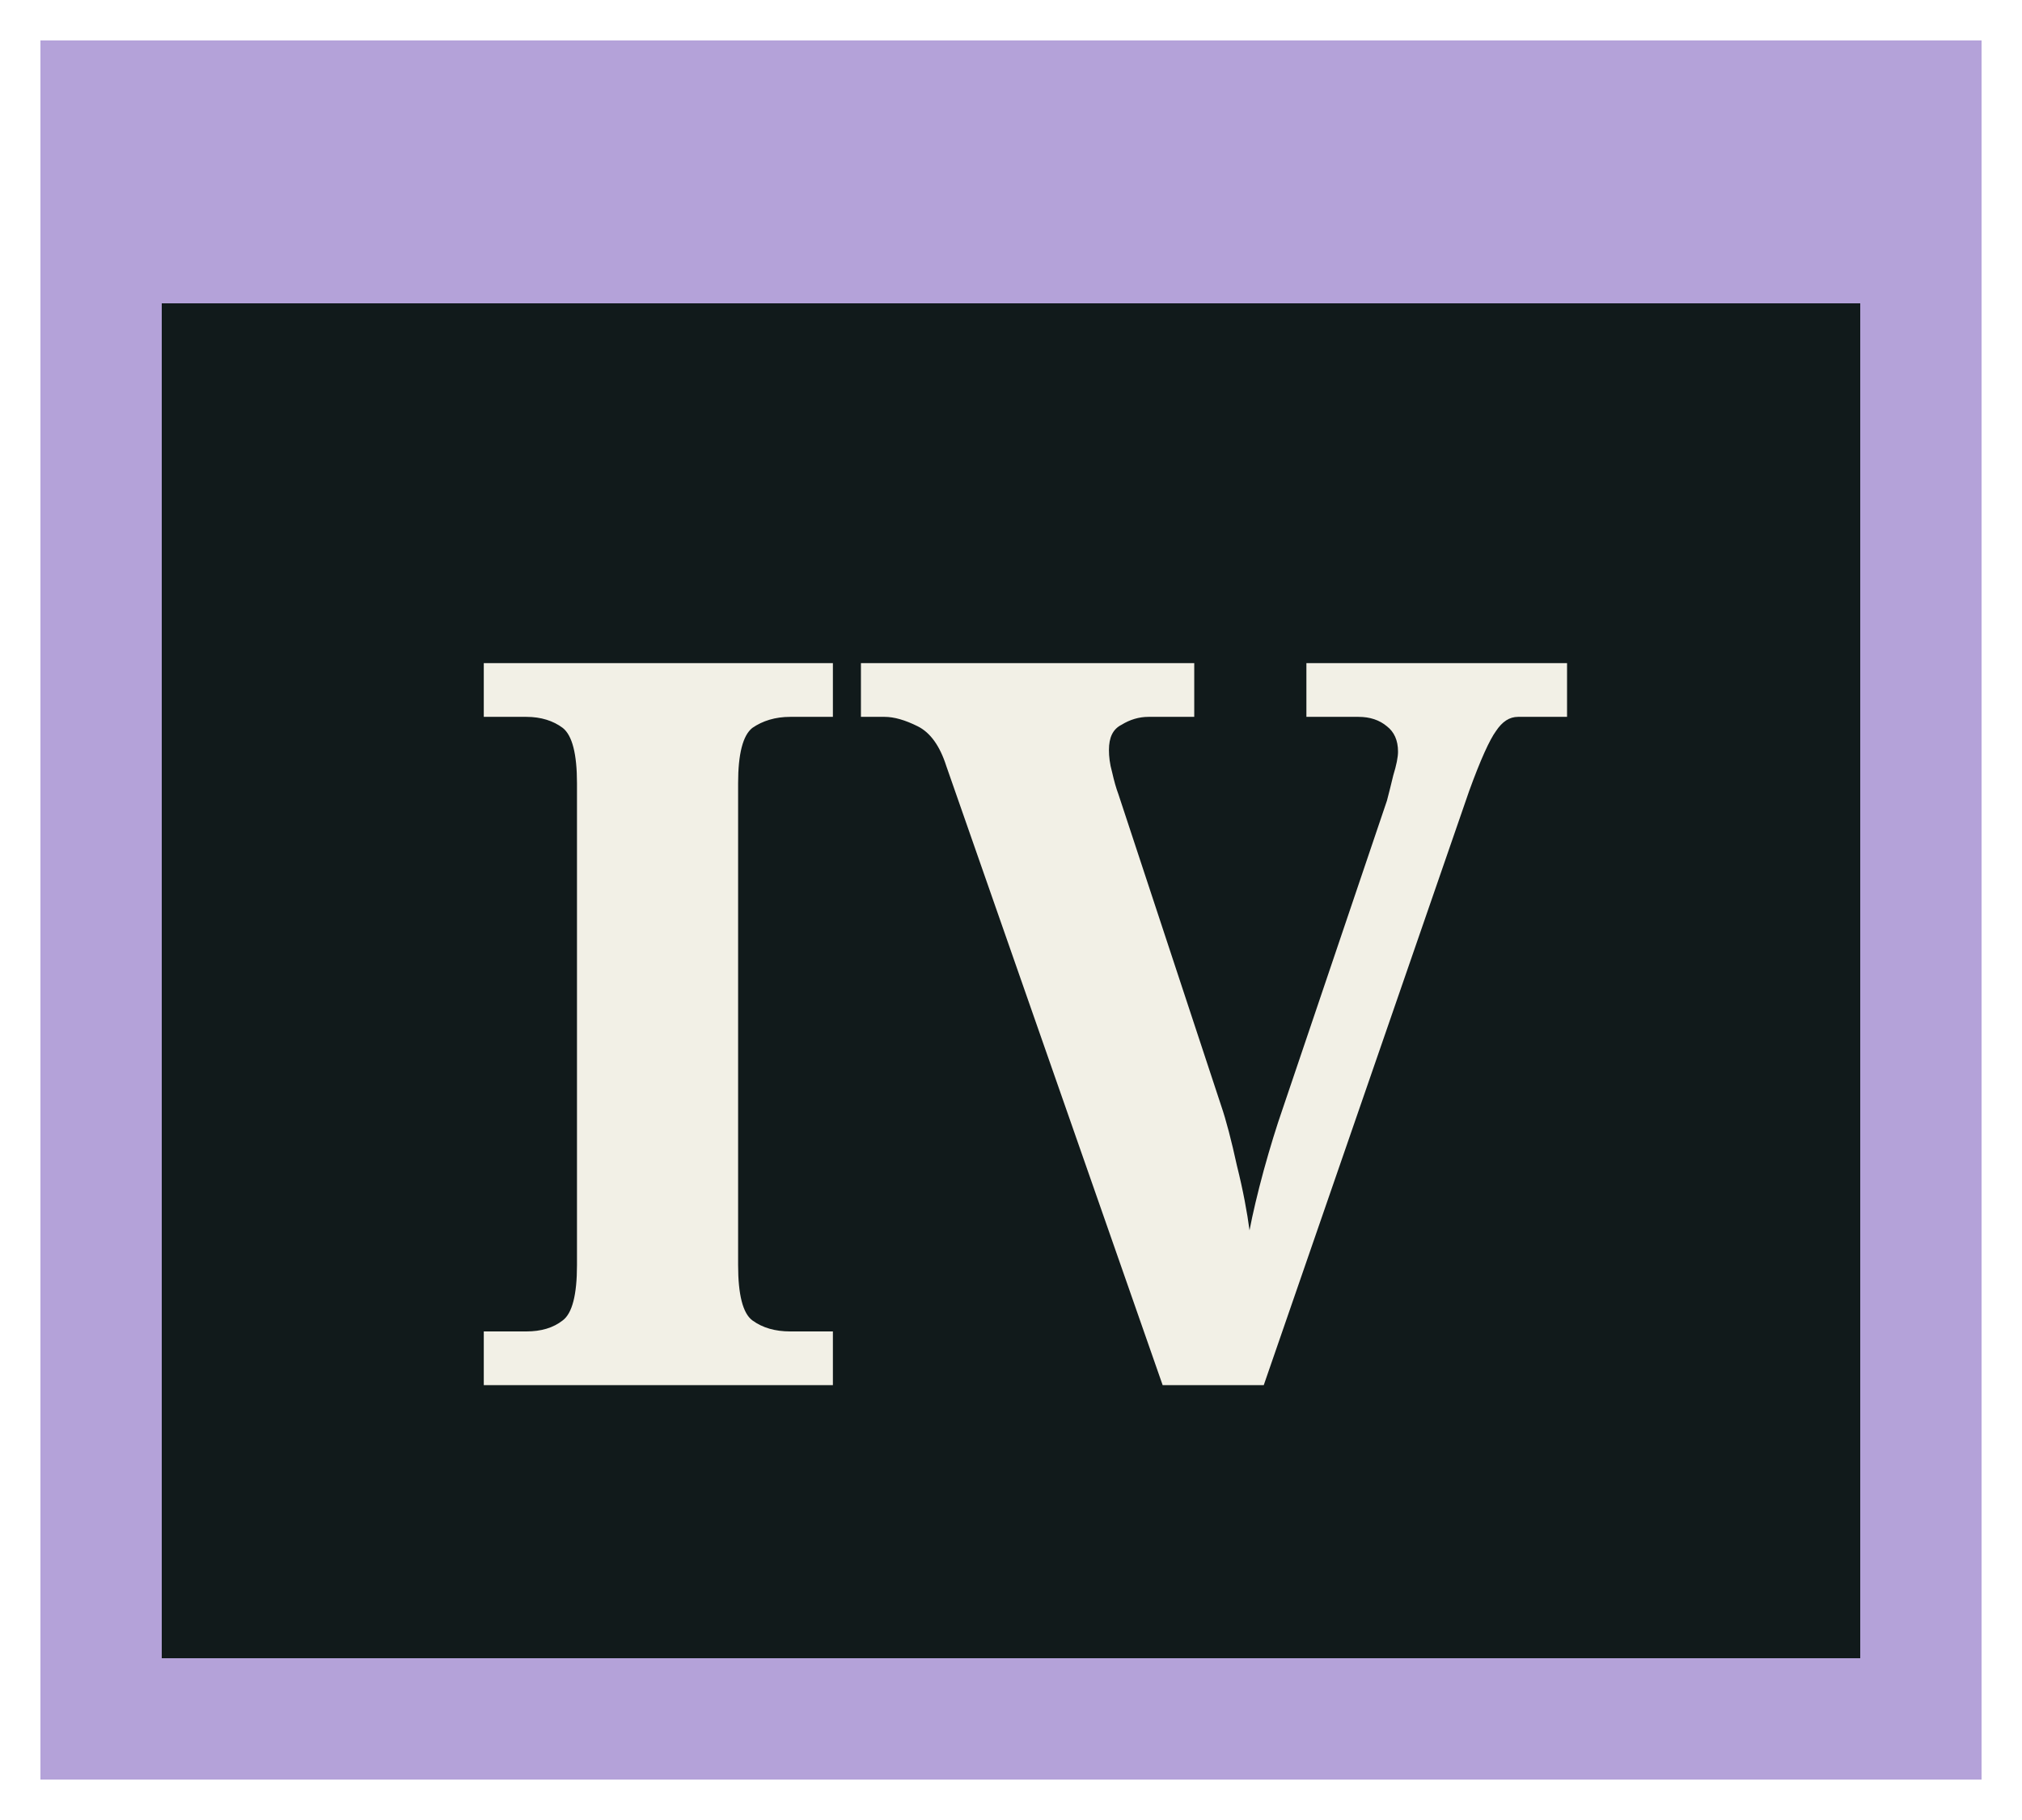
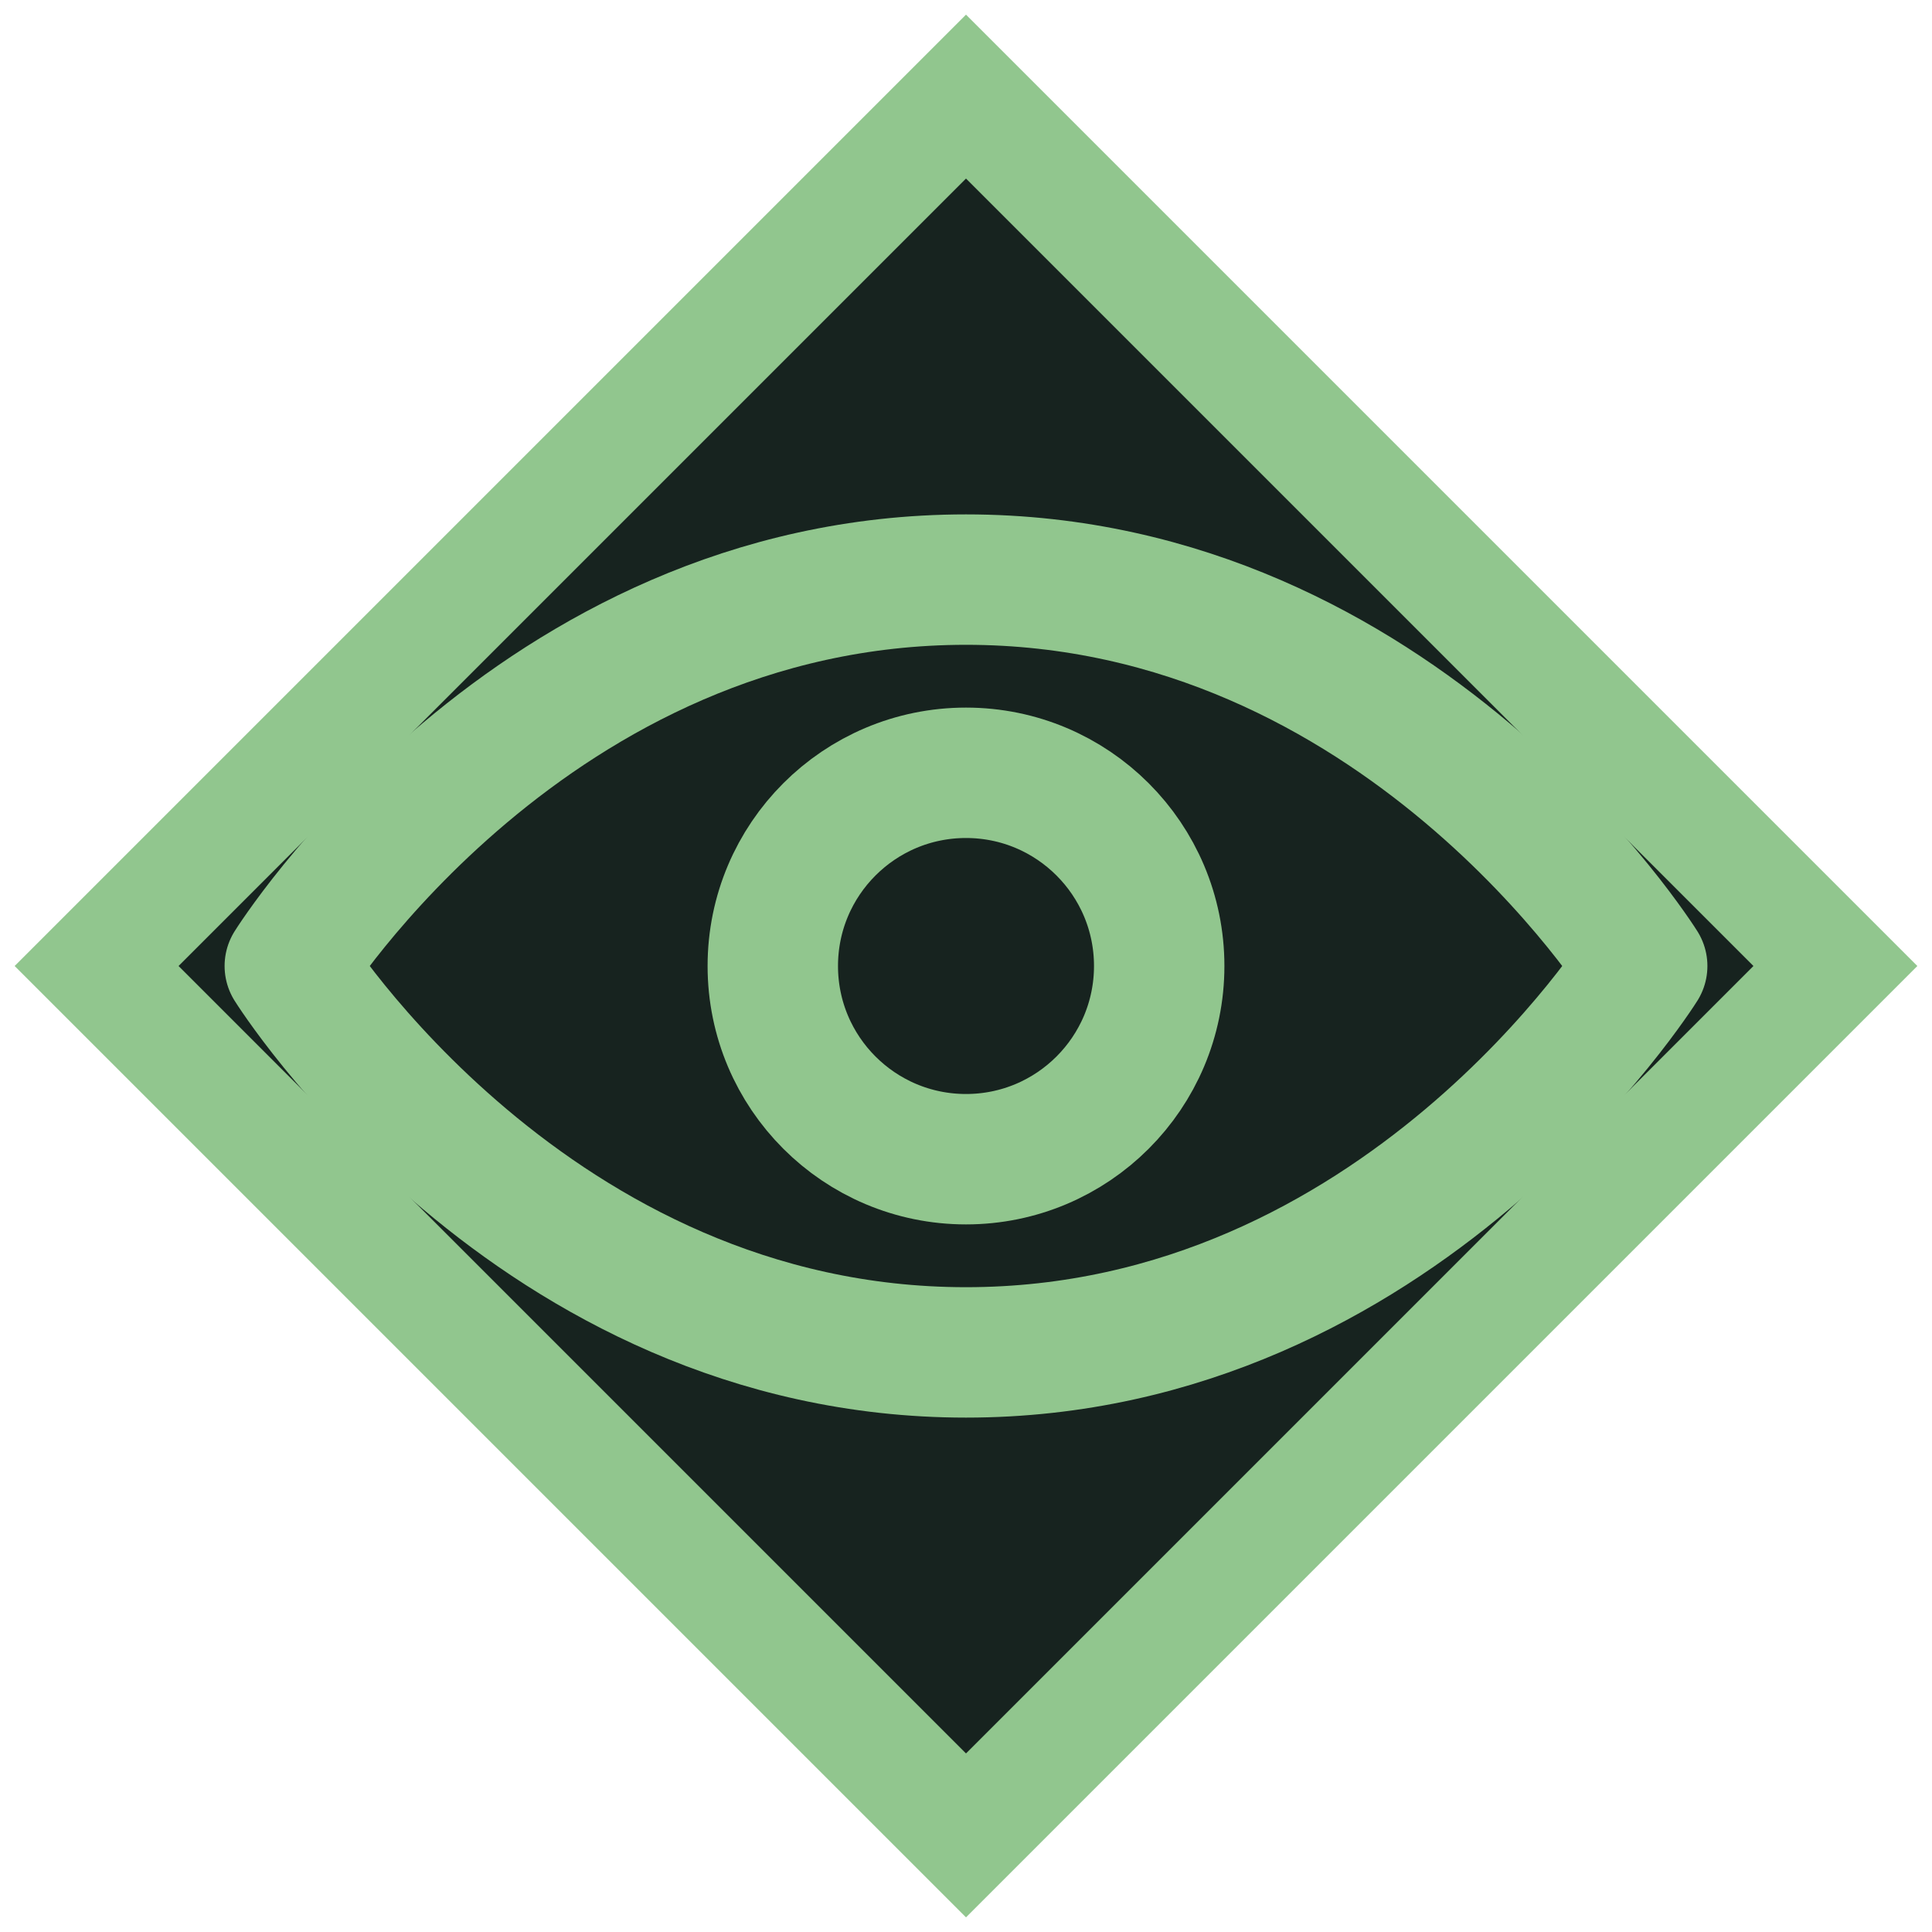
- <svg xmlns="http://www.w3.org/2000/svg" viewBox="0 0 20 18" role="img" aria-label="Позиция 4">
-   <path d="M1 1h18v16H1z" fill="#111a1b" stroke="#b4a2d9" stroke-width="1.2" />
-   <path d="M1 1h18v2H1z" fill="#b4a2d9" />
-   <text x="10" y="13.7" text-anchor="middle" font-family="Georgia,serif" font-size="10" font-weight="700" fill="#f2f0e6">IV</text>
+ <svg xmlns="http://www.w3.org/2000/svg" viewBox="0 0 20 20">
+   <path d="M10 1 19 10 10 19 1 10z" fill="#17231f" stroke="#91c68e" stroke-width="1.2" />
+   <g fill="none" stroke="#91c68e" stroke-width="1.35" stroke-linecap="round" stroke-linejoin="round">
+     <path d="M3 10s2.5-4 7-4 7 4 7 4-2.5 4-7 4-7-4-7-4z" />
+     <circle cx="10" cy="10" r="2" />
+   </g>
</svg>
